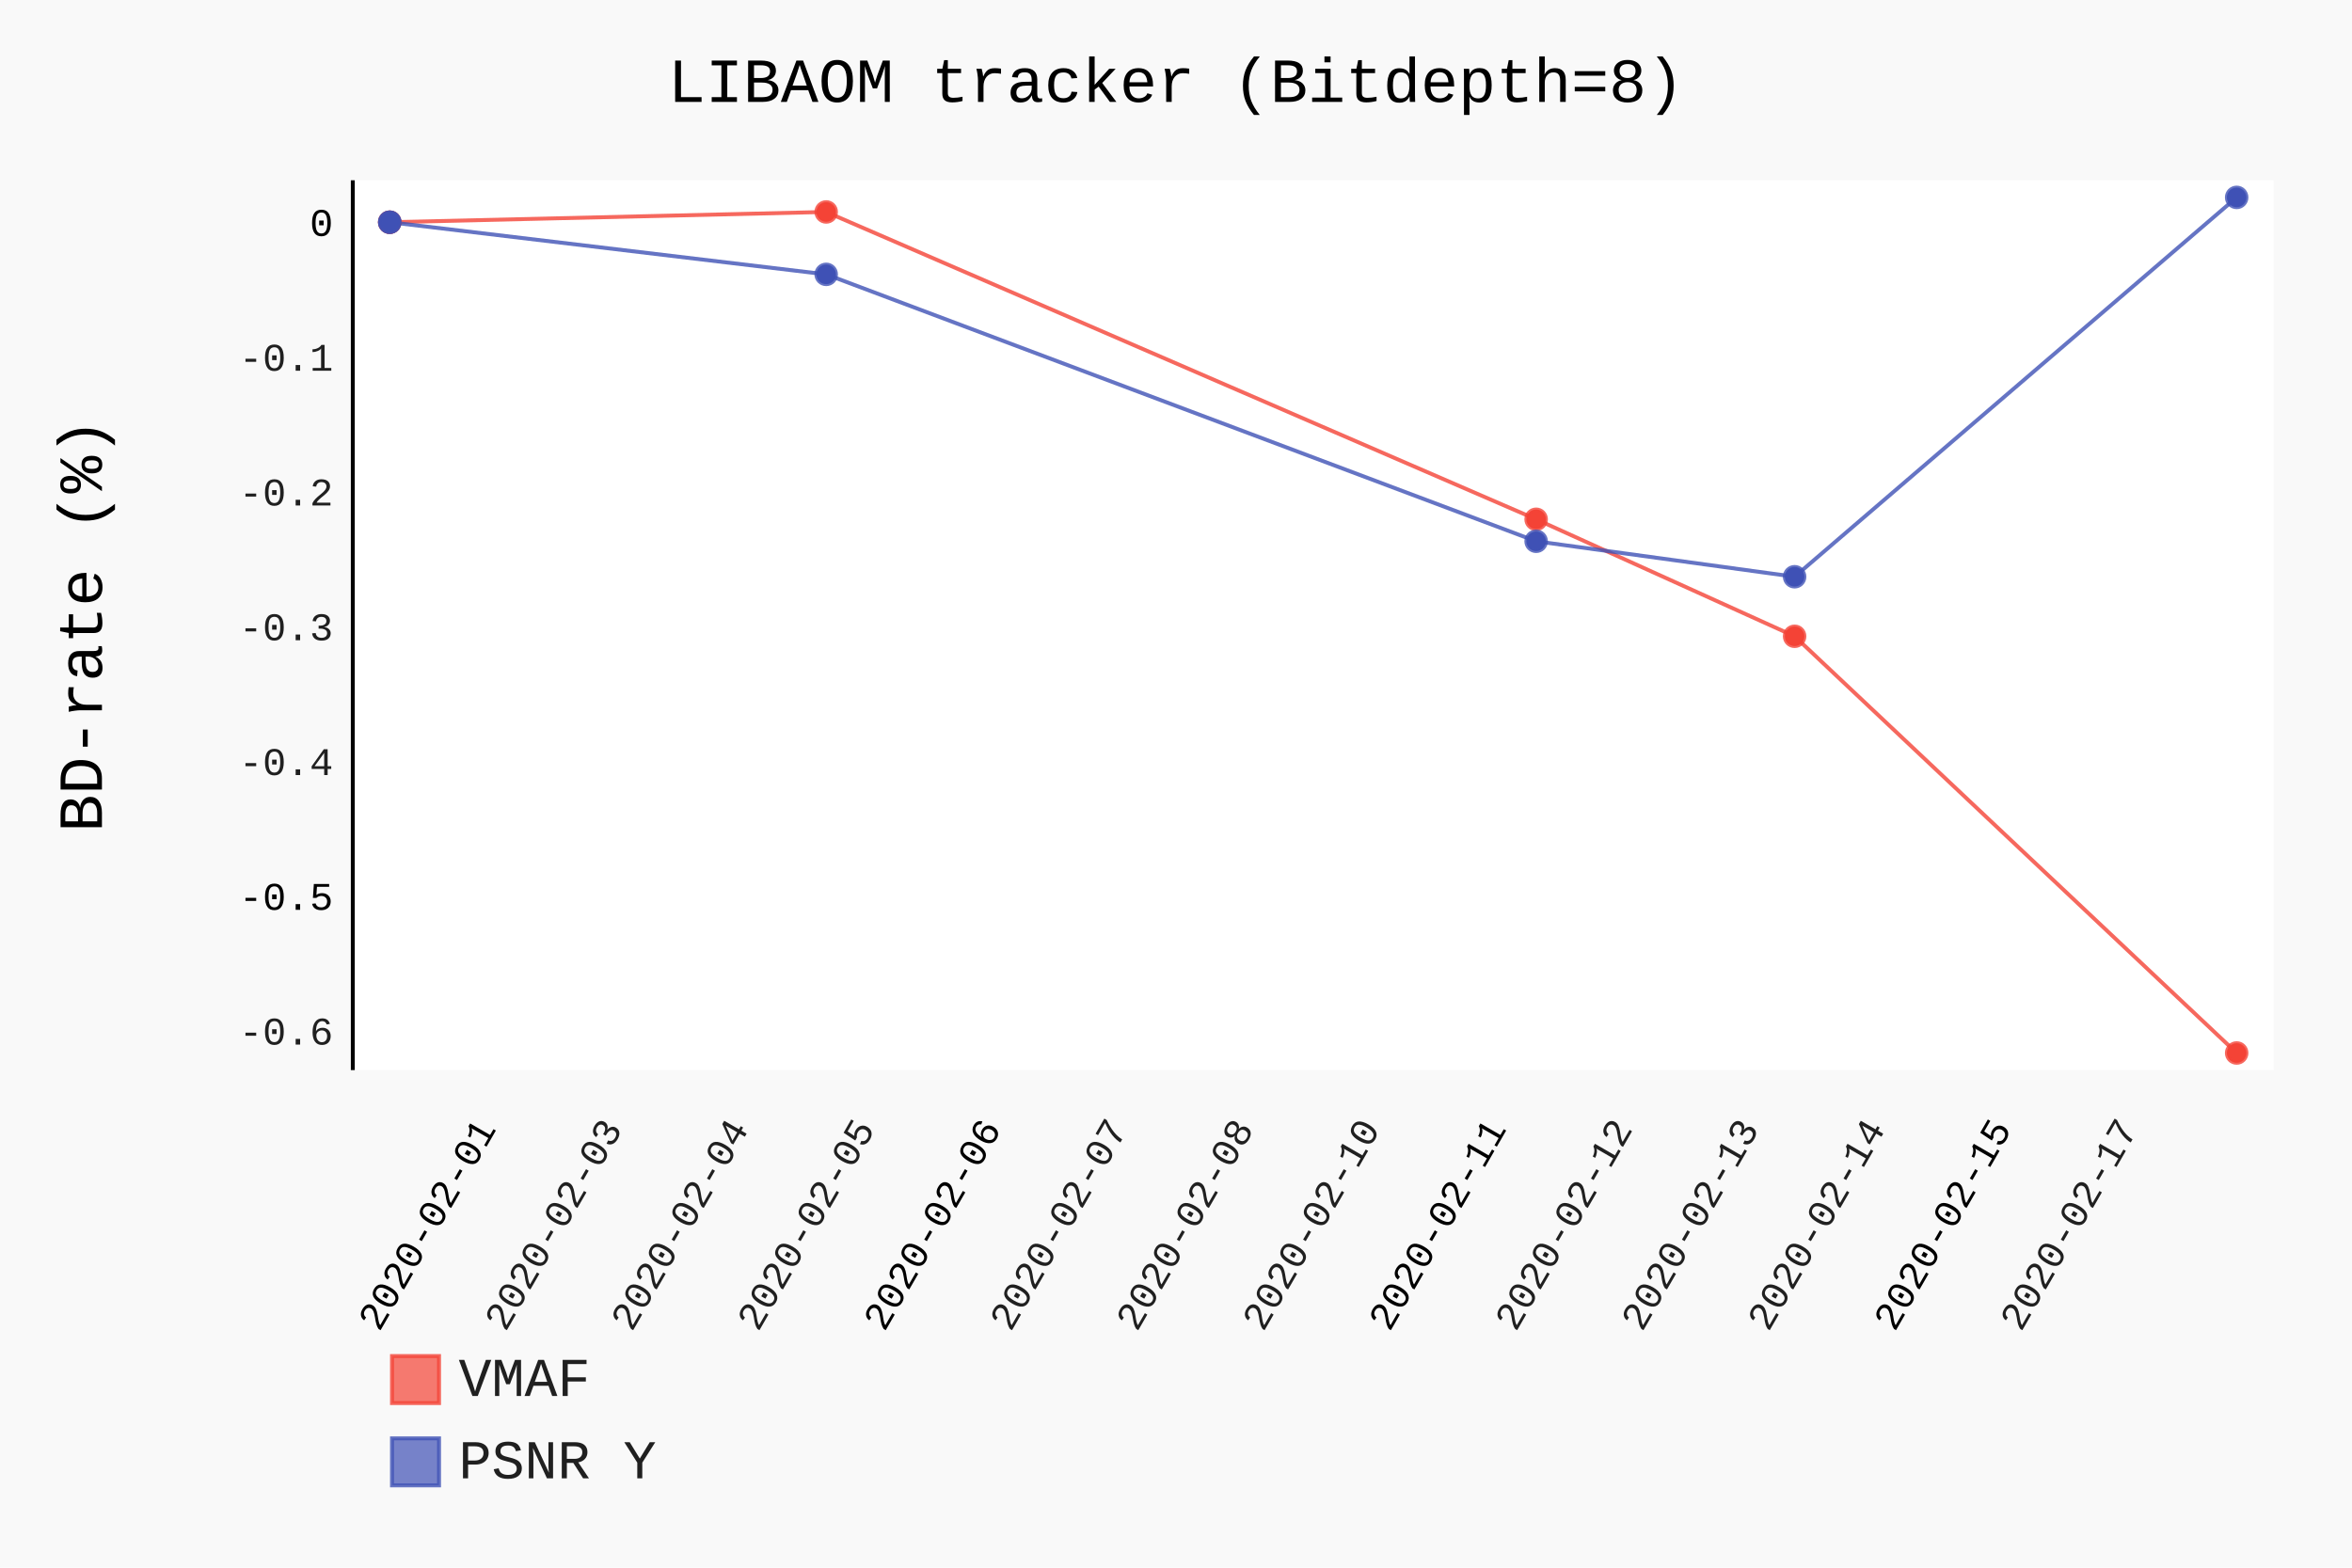
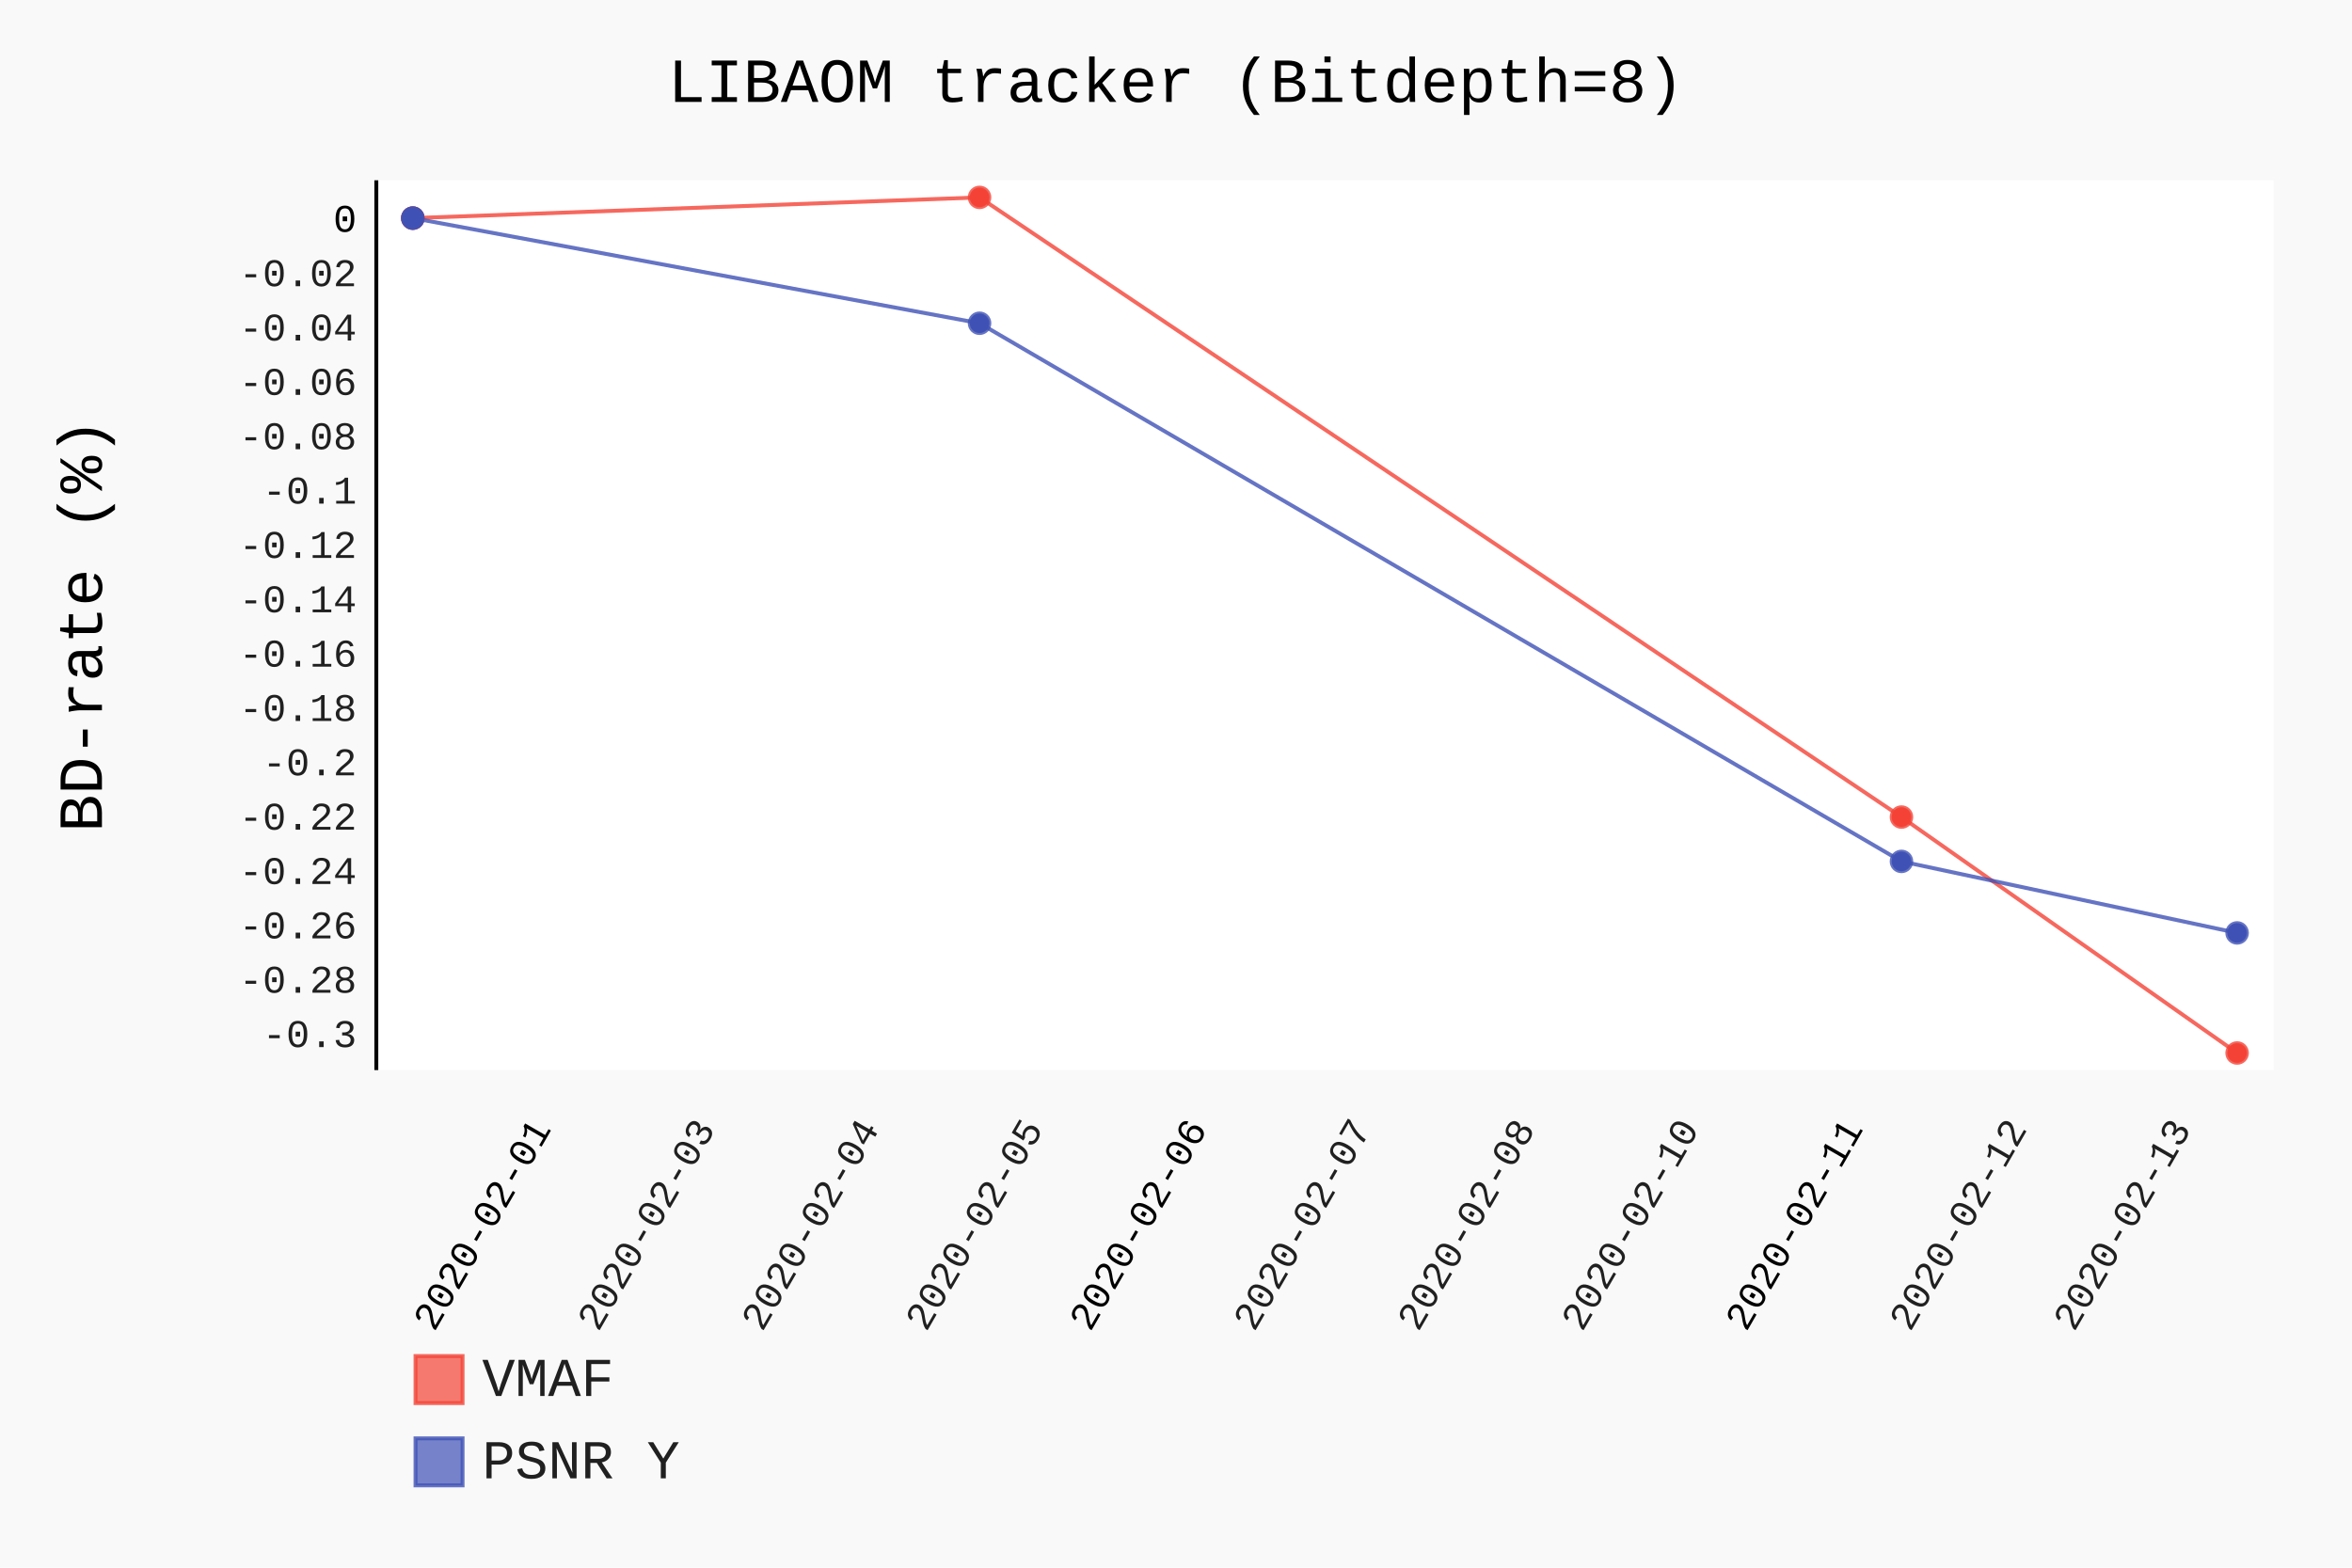
- <svg xmlns="http://www.w3.org/2000/svg" class="pygal-chart" id="chart-7829d9e5-1289-4fb7-a63f-6e7a7109e2c3" viewBox="0 0 600 400">
+ <svg xmlns="http://www.w3.org/2000/svg" class="pygal-chart" id="chart-d21e7cd3-9c74-4532-ad8c-9af0bdebcf5a" viewBox="0 0 600 400">
  <defs>
-     <style type="text/css">#chart-7829d9e5-1289-4fb7-a63f-6e7a7109e2c3{-webkit-user-select:none;-webkit-font-smoothing:antialiased;font-family:Consolas,"Liberation Mono",Menlo,Courier,monospace}#chart-7829d9e5-1289-4fb7-a63f-6e7a7109e2c3 .title{font-family:Consolas,"Liberation Mono",Menlo,Courier,monospace;font-size:16px}#chart-7829d9e5-1289-4fb7-a63f-6e7a7109e2c3 .legends .legend text{font-family:Consolas,"Liberation Mono",Menlo,Courier,monospace;font-size:14px}#chart-7829d9e5-1289-4fb7-a63f-6e7a7109e2c3 .axis text{font-family:Consolas,"Liberation Mono",Menlo,Courier,monospace;font-size:10px}#chart-7829d9e5-1289-4fb7-a63f-6e7a7109e2c3 .axis text.major{font-family:Consolas,"Liberation Mono",Menlo,Courier,monospace;font-size:10px}#chart-7829d9e5-1289-4fb7-a63f-6e7a7109e2c3 .text-overlay text.value{font-family:Consolas,"Liberation Mono",Menlo,Courier,monospace;font-size:16px}#chart-7829d9e5-1289-4fb7-a63f-6e7a7109e2c3 .text-overlay text.label{font-family:Consolas,"Liberation Mono",Menlo,Courier,monospace;font-size:10px}#chart-7829d9e5-1289-4fb7-a63f-6e7a7109e2c3 .tooltip{font-family:Consolas,"Liberation Mono",Menlo,Courier,monospace;font-size:14px}#chart-7829d9e5-1289-4fb7-a63f-6e7a7109e2c3 text.no_data{font-family:Consolas,"Liberation Mono",Menlo,Courier,monospace;font-size:64px}
- #chart-7829d9e5-1289-4fb7-a63f-6e7a7109e2c3{background-color:rgba(249,249,249,1)}#chart-7829d9e5-1289-4fb7-a63f-6e7a7109e2c3 path,#chart-7829d9e5-1289-4fb7-a63f-6e7a7109e2c3 line,#chart-7829d9e5-1289-4fb7-a63f-6e7a7109e2c3 rect,#chart-7829d9e5-1289-4fb7-a63f-6e7a7109e2c3 circle{-webkit-transition:150ms;-moz-transition:150ms;transition:150ms}#chart-7829d9e5-1289-4fb7-a63f-6e7a7109e2c3 .graph &gt; .background{fill:rgba(249,249,249,1)}#chart-7829d9e5-1289-4fb7-a63f-6e7a7109e2c3 .plot &gt; .background{fill:rgba(255,255,255,1)}#chart-7829d9e5-1289-4fb7-a63f-6e7a7109e2c3 .graph{fill:rgba(0,0,0,.87)}#chart-7829d9e5-1289-4fb7-a63f-6e7a7109e2c3 text.no_data{fill:rgba(0,0,0,1)}#chart-7829d9e5-1289-4fb7-a63f-6e7a7109e2c3 .title{fill:rgba(0,0,0,1)}#chart-7829d9e5-1289-4fb7-a63f-6e7a7109e2c3 .legends .legend text{fill:rgba(0,0,0,.87)}#chart-7829d9e5-1289-4fb7-a63f-6e7a7109e2c3 .legends .legend:hover text{fill:rgba(0,0,0,1)}#chart-7829d9e5-1289-4fb7-a63f-6e7a7109e2c3 .axis .line{stroke:rgba(0,0,0,1)}#chart-7829d9e5-1289-4fb7-a63f-6e7a7109e2c3 .axis .guide.line{stroke:rgba(0,0,0,.54)}#chart-7829d9e5-1289-4fb7-a63f-6e7a7109e2c3 .axis .major.line{stroke:rgba(0,0,0,.87)}#chart-7829d9e5-1289-4fb7-a63f-6e7a7109e2c3 .axis text.major{fill:rgba(0,0,0,1)}#chart-7829d9e5-1289-4fb7-a63f-6e7a7109e2c3 .axis.y .guides:hover .guide.line,#chart-7829d9e5-1289-4fb7-a63f-6e7a7109e2c3 .line-graph .axis.x .guides:hover .guide.line,#chart-7829d9e5-1289-4fb7-a63f-6e7a7109e2c3 .stackedline-graph .axis.x .guides:hover .guide.line,#chart-7829d9e5-1289-4fb7-a63f-6e7a7109e2c3 .xy-graph .axis.x .guides:hover .guide.line{stroke:rgba(0,0,0,1)}#chart-7829d9e5-1289-4fb7-a63f-6e7a7109e2c3 .axis .guides:hover text{fill:rgba(0,0,0,1)}#chart-7829d9e5-1289-4fb7-a63f-6e7a7109e2c3 .reactive{fill-opacity:.7;stroke-opacity:.8}#chart-7829d9e5-1289-4fb7-a63f-6e7a7109e2c3 .ci{stroke:rgba(0,0,0,.87)}#chart-7829d9e5-1289-4fb7-a63f-6e7a7109e2c3 .reactive.active,#chart-7829d9e5-1289-4fb7-a63f-6e7a7109e2c3 .active .reactive{fill-opacity:.8;stroke-opacity:.9;stroke-width:4}#chart-7829d9e5-1289-4fb7-a63f-6e7a7109e2c3 .ci .reactive.active{stroke-width:1.5}#chart-7829d9e5-1289-4fb7-a63f-6e7a7109e2c3 .series text{fill:rgba(0,0,0,1)}#chart-7829d9e5-1289-4fb7-a63f-6e7a7109e2c3 .tooltip rect{fill:rgba(255,255,255,1);stroke:rgba(0,0,0,1);-webkit-transition:opacity 150ms;-moz-transition:opacity 150ms;transition:opacity 150ms}#chart-7829d9e5-1289-4fb7-a63f-6e7a7109e2c3 .tooltip .label{fill:rgba(0,0,0,.87)}#chart-7829d9e5-1289-4fb7-a63f-6e7a7109e2c3 .tooltip .label{fill:rgba(0,0,0,.87)}#chart-7829d9e5-1289-4fb7-a63f-6e7a7109e2c3 .tooltip .legend{font-size:.8em;fill:rgba(0,0,0,.54)}#chart-7829d9e5-1289-4fb7-a63f-6e7a7109e2c3 .tooltip .x_label{font-size:.6em;fill:rgba(0,0,0,1)}#chart-7829d9e5-1289-4fb7-a63f-6e7a7109e2c3 .tooltip .xlink{font-size:.5em;text-decoration:underline}#chart-7829d9e5-1289-4fb7-a63f-6e7a7109e2c3 .tooltip .value{font-size:1.5em}#chart-7829d9e5-1289-4fb7-a63f-6e7a7109e2c3 .bound{font-size:.5em}#chart-7829d9e5-1289-4fb7-a63f-6e7a7109e2c3 .max-value{font-size:.75em;fill:rgba(0,0,0,.54)}#chart-7829d9e5-1289-4fb7-a63f-6e7a7109e2c3 .map-element{fill:rgba(255,255,255,1);stroke:rgba(0,0,0,.54) !important}#chart-7829d9e5-1289-4fb7-a63f-6e7a7109e2c3 .map-element .reactive{fill-opacity:inherit;stroke-opacity:inherit}#chart-7829d9e5-1289-4fb7-a63f-6e7a7109e2c3 .color-0,#chart-7829d9e5-1289-4fb7-a63f-6e7a7109e2c3 .color-0 a:visited{stroke:#F44336;fill:#F44336}#chart-7829d9e5-1289-4fb7-a63f-6e7a7109e2c3 .color-1,#chart-7829d9e5-1289-4fb7-a63f-6e7a7109e2c3 .color-1 a:visited{stroke:#3F51B5;fill:#3F51B5}#chart-7829d9e5-1289-4fb7-a63f-6e7a7109e2c3 .text-overlay .color-0 text{fill:black}#chart-7829d9e5-1289-4fb7-a63f-6e7a7109e2c3 .text-overlay .color-1 text{fill:black}
- #chart-7829d9e5-1289-4fb7-a63f-6e7a7109e2c3 text.no_data{text-anchor:middle}#chart-7829d9e5-1289-4fb7-a63f-6e7a7109e2c3 .guide.line{fill:none}#chart-7829d9e5-1289-4fb7-a63f-6e7a7109e2c3 .centered{text-anchor:middle}#chart-7829d9e5-1289-4fb7-a63f-6e7a7109e2c3 .title{text-anchor:middle}#chart-7829d9e5-1289-4fb7-a63f-6e7a7109e2c3 .legends .legend text{fill-opacity:1}#chart-7829d9e5-1289-4fb7-a63f-6e7a7109e2c3 .axis.x text{text-anchor:middle}#chart-7829d9e5-1289-4fb7-a63f-6e7a7109e2c3 .axis.x:not(.web) text[transform]{text-anchor:start}#chart-7829d9e5-1289-4fb7-a63f-6e7a7109e2c3 .axis.x:not(.web) text[transform].backwards{text-anchor:end}#chart-7829d9e5-1289-4fb7-a63f-6e7a7109e2c3 .axis.y text{text-anchor:end}#chart-7829d9e5-1289-4fb7-a63f-6e7a7109e2c3 .axis.y text[transform].backwards{text-anchor:start}#chart-7829d9e5-1289-4fb7-a63f-6e7a7109e2c3 .axis.y2 text{text-anchor:start}#chart-7829d9e5-1289-4fb7-a63f-6e7a7109e2c3 .axis.y2 text[transform].backwards{text-anchor:end}#chart-7829d9e5-1289-4fb7-a63f-6e7a7109e2c3 .axis .guide.line{stroke-dasharray:4,4}#chart-7829d9e5-1289-4fb7-a63f-6e7a7109e2c3 .axis .major.guide.line{stroke-dasharray:6,6}#chart-7829d9e5-1289-4fb7-a63f-6e7a7109e2c3 .horizontal .axis.y .guide.line,#chart-7829d9e5-1289-4fb7-a63f-6e7a7109e2c3 .horizontal .axis.y2 .guide.line,#chart-7829d9e5-1289-4fb7-a63f-6e7a7109e2c3 .vertical .axis.x .guide.line{opacity:0}#chart-7829d9e5-1289-4fb7-a63f-6e7a7109e2c3 .horizontal .axis.always_show .guide.line,#chart-7829d9e5-1289-4fb7-a63f-6e7a7109e2c3 .vertical .axis.always_show .guide.line{opacity:1 !important}#chart-7829d9e5-1289-4fb7-a63f-6e7a7109e2c3 .axis.y .guides:hover .guide.line,#chart-7829d9e5-1289-4fb7-a63f-6e7a7109e2c3 .axis.y2 .guides:hover .guide.line,#chart-7829d9e5-1289-4fb7-a63f-6e7a7109e2c3 .axis.x .guides:hover .guide.line{opacity:1}#chart-7829d9e5-1289-4fb7-a63f-6e7a7109e2c3 .axis .guides:hover text{opacity:1}#chart-7829d9e5-1289-4fb7-a63f-6e7a7109e2c3 .nofill{fill:none}#chart-7829d9e5-1289-4fb7-a63f-6e7a7109e2c3 .subtle-fill{fill-opacity:.2}#chart-7829d9e5-1289-4fb7-a63f-6e7a7109e2c3 .dot{stroke-width:1px;fill-opacity:1}#chart-7829d9e5-1289-4fb7-a63f-6e7a7109e2c3 .dot.active{stroke-width:5px}#chart-7829d9e5-1289-4fb7-a63f-6e7a7109e2c3 .dot.negative{fill:transparent}#chart-7829d9e5-1289-4fb7-a63f-6e7a7109e2c3 text,#chart-7829d9e5-1289-4fb7-a63f-6e7a7109e2c3 tspan{stroke:none !important}#chart-7829d9e5-1289-4fb7-a63f-6e7a7109e2c3 .series text.active{opacity:1}#chart-7829d9e5-1289-4fb7-a63f-6e7a7109e2c3 .tooltip rect{fill-opacity:.95;stroke-width:.5}#chart-7829d9e5-1289-4fb7-a63f-6e7a7109e2c3 .tooltip text{fill-opacity:1}#chart-7829d9e5-1289-4fb7-a63f-6e7a7109e2c3 .showable{visibility:hidden}#chart-7829d9e5-1289-4fb7-a63f-6e7a7109e2c3 .showable.shown{visibility:visible}#chart-7829d9e5-1289-4fb7-a63f-6e7a7109e2c3 .gauge-background{fill:rgba(229,229,229,1);stroke:none}#chart-7829d9e5-1289-4fb7-a63f-6e7a7109e2c3 .bg-lines{stroke:rgba(249,249,249,1);stroke-width:2px}</style>
+     <style type="text/css">#chart-d21e7cd3-9c74-4532-ad8c-9af0bdebcf5a{-webkit-user-select:none;-webkit-font-smoothing:antialiased;font-family:Consolas,"Liberation Mono",Menlo,Courier,monospace}#chart-d21e7cd3-9c74-4532-ad8c-9af0bdebcf5a .title{font-family:Consolas,"Liberation Mono",Menlo,Courier,monospace;font-size:16px}#chart-d21e7cd3-9c74-4532-ad8c-9af0bdebcf5a .legends .legend text{font-family:Consolas,"Liberation Mono",Menlo,Courier,monospace;font-size:14px}#chart-d21e7cd3-9c74-4532-ad8c-9af0bdebcf5a .axis text{font-family:Consolas,"Liberation Mono",Menlo,Courier,monospace;font-size:10px}#chart-d21e7cd3-9c74-4532-ad8c-9af0bdebcf5a .axis text.major{font-family:Consolas,"Liberation Mono",Menlo,Courier,monospace;font-size:10px}#chart-d21e7cd3-9c74-4532-ad8c-9af0bdebcf5a .text-overlay text.value{font-family:Consolas,"Liberation Mono",Menlo,Courier,monospace;font-size:16px}#chart-d21e7cd3-9c74-4532-ad8c-9af0bdebcf5a .text-overlay text.label{font-family:Consolas,"Liberation Mono",Menlo,Courier,monospace;font-size:10px}#chart-d21e7cd3-9c74-4532-ad8c-9af0bdebcf5a .tooltip{font-family:Consolas,"Liberation Mono",Menlo,Courier,monospace;font-size:14px}#chart-d21e7cd3-9c74-4532-ad8c-9af0bdebcf5a text.no_data{font-family:Consolas,"Liberation Mono",Menlo,Courier,monospace;font-size:64px}
+ #chart-d21e7cd3-9c74-4532-ad8c-9af0bdebcf5a{background-color:rgba(249,249,249,1)}#chart-d21e7cd3-9c74-4532-ad8c-9af0bdebcf5a path,#chart-d21e7cd3-9c74-4532-ad8c-9af0bdebcf5a line,#chart-d21e7cd3-9c74-4532-ad8c-9af0bdebcf5a rect,#chart-d21e7cd3-9c74-4532-ad8c-9af0bdebcf5a circle{-webkit-transition:150ms;-moz-transition:150ms;transition:150ms}#chart-d21e7cd3-9c74-4532-ad8c-9af0bdebcf5a .graph &gt; .background{fill:rgba(249,249,249,1)}#chart-d21e7cd3-9c74-4532-ad8c-9af0bdebcf5a .plot &gt; .background{fill:rgba(255,255,255,1)}#chart-d21e7cd3-9c74-4532-ad8c-9af0bdebcf5a .graph{fill:rgba(0,0,0,.87)}#chart-d21e7cd3-9c74-4532-ad8c-9af0bdebcf5a text.no_data{fill:rgba(0,0,0,1)}#chart-d21e7cd3-9c74-4532-ad8c-9af0bdebcf5a .title{fill:rgba(0,0,0,1)}#chart-d21e7cd3-9c74-4532-ad8c-9af0bdebcf5a .legends .legend text{fill:rgba(0,0,0,.87)}#chart-d21e7cd3-9c74-4532-ad8c-9af0bdebcf5a .legends .legend:hover text{fill:rgba(0,0,0,1)}#chart-d21e7cd3-9c74-4532-ad8c-9af0bdebcf5a .axis .line{stroke:rgba(0,0,0,1)}#chart-d21e7cd3-9c74-4532-ad8c-9af0bdebcf5a .axis .guide.line{stroke:rgba(0,0,0,.54)}#chart-d21e7cd3-9c74-4532-ad8c-9af0bdebcf5a .axis .major.line{stroke:rgba(0,0,0,.87)}#chart-d21e7cd3-9c74-4532-ad8c-9af0bdebcf5a .axis text.major{fill:rgba(0,0,0,1)}#chart-d21e7cd3-9c74-4532-ad8c-9af0bdebcf5a .axis.y .guides:hover .guide.line,#chart-d21e7cd3-9c74-4532-ad8c-9af0bdebcf5a .line-graph .axis.x .guides:hover .guide.line,#chart-d21e7cd3-9c74-4532-ad8c-9af0bdebcf5a .stackedline-graph .axis.x .guides:hover .guide.line,#chart-d21e7cd3-9c74-4532-ad8c-9af0bdebcf5a .xy-graph .axis.x .guides:hover .guide.line{stroke:rgba(0,0,0,1)}#chart-d21e7cd3-9c74-4532-ad8c-9af0bdebcf5a .axis .guides:hover text{fill:rgba(0,0,0,1)}#chart-d21e7cd3-9c74-4532-ad8c-9af0bdebcf5a .reactive{fill-opacity:.7;stroke-opacity:.8}#chart-d21e7cd3-9c74-4532-ad8c-9af0bdebcf5a .ci{stroke:rgba(0,0,0,.87)}#chart-d21e7cd3-9c74-4532-ad8c-9af0bdebcf5a .reactive.active,#chart-d21e7cd3-9c74-4532-ad8c-9af0bdebcf5a .active .reactive{fill-opacity:.8;stroke-opacity:.9;stroke-width:4}#chart-d21e7cd3-9c74-4532-ad8c-9af0bdebcf5a .ci .reactive.active{stroke-width:1.5}#chart-d21e7cd3-9c74-4532-ad8c-9af0bdebcf5a .series text{fill:rgba(0,0,0,1)}#chart-d21e7cd3-9c74-4532-ad8c-9af0bdebcf5a .tooltip rect{fill:rgba(255,255,255,1);stroke:rgba(0,0,0,1);-webkit-transition:opacity 150ms;-moz-transition:opacity 150ms;transition:opacity 150ms}#chart-d21e7cd3-9c74-4532-ad8c-9af0bdebcf5a .tooltip .label{fill:rgba(0,0,0,.87)}#chart-d21e7cd3-9c74-4532-ad8c-9af0bdebcf5a .tooltip .label{fill:rgba(0,0,0,.87)}#chart-d21e7cd3-9c74-4532-ad8c-9af0bdebcf5a .tooltip .legend{font-size:.8em;fill:rgba(0,0,0,.54)}#chart-d21e7cd3-9c74-4532-ad8c-9af0bdebcf5a .tooltip .x_label{font-size:.6em;fill:rgba(0,0,0,1)}#chart-d21e7cd3-9c74-4532-ad8c-9af0bdebcf5a .tooltip .xlink{font-size:.5em;text-decoration:underline}#chart-d21e7cd3-9c74-4532-ad8c-9af0bdebcf5a .tooltip .value{font-size:1.5em}#chart-d21e7cd3-9c74-4532-ad8c-9af0bdebcf5a .bound{font-size:.5em}#chart-d21e7cd3-9c74-4532-ad8c-9af0bdebcf5a .max-value{font-size:.75em;fill:rgba(0,0,0,.54)}#chart-d21e7cd3-9c74-4532-ad8c-9af0bdebcf5a .map-element{fill:rgba(255,255,255,1);stroke:rgba(0,0,0,.54) !important}#chart-d21e7cd3-9c74-4532-ad8c-9af0bdebcf5a .map-element .reactive{fill-opacity:inherit;stroke-opacity:inherit}#chart-d21e7cd3-9c74-4532-ad8c-9af0bdebcf5a .color-0,#chart-d21e7cd3-9c74-4532-ad8c-9af0bdebcf5a .color-0 a:visited{stroke:#F44336;fill:#F44336}#chart-d21e7cd3-9c74-4532-ad8c-9af0bdebcf5a .color-1,#chart-d21e7cd3-9c74-4532-ad8c-9af0bdebcf5a .color-1 a:visited{stroke:#3F51B5;fill:#3F51B5}#chart-d21e7cd3-9c74-4532-ad8c-9af0bdebcf5a .text-overlay .color-0 text{fill:black}#chart-d21e7cd3-9c74-4532-ad8c-9af0bdebcf5a .text-overlay .color-1 text{fill:black}
+ #chart-d21e7cd3-9c74-4532-ad8c-9af0bdebcf5a text.no_data{text-anchor:middle}#chart-d21e7cd3-9c74-4532-ad8c-9af0bdebcf5a .guide.line{fill:none}#chart-d21e7cd3-9c74-4532-ad8c-9af0bdebcf5a .centered{text-anchor:middle}#chart-d21e7cd3-9c74-4532-ad8c-9af0bdebcf5a .title{text-anchor:middle}#chart-d21e7cd3-9c74-4532-ad8c-9af0bdebcf5a .legends .legend text{fill-opacity:1}#chart-d21e7cd3-9c74-4532-ad8c-9af0bdebcf5a .axis.x text{text-anchor:middle}#chart-d21e7cd3-9c74-4532-ad8c-9af0bdebcf5a .axis.x:not(.web) text[transform]{text-anchor:start}#chart-d21e7cd3-9c74-4532-ad8c-9af0bdebcf5a .axis.x:not(.web) text[transform].backwards{text-anchor:end}#chart-d21e7cd3-9c74-4532-ad8c-9af0bdebcf5a .axis.y text{text-anchor:end}#chart-d21e7cd3-9c74-4532-ad8c-9af0bdebcf5a .axis.y text[transform].backwards{text-anchor:start}#chart-d21e7cd3-9c74-4532-ad8c-9af0bdebcf5a .axis.y2 text{text-anchor:start}#chart-d21e7cd3-9c74-4532-ad8c-9af0bdebcf5a .axis.y2 text[transform].backwards{text-anchor:end}#chart-d21e7cd3-9c74-4532-ad8c-9af0bdebcf5a .axis .guide.line{stroke-dasharray:4,4}#chart-d21e7cd3-9c74-4532-ad8c-9af0bdebcf5a .axis .major.guide.line{stroke-dasharray:6,6}#chart-d21e7cd3-9c74-4532-ad8c-9af0bdebcf5a .horizontal .axis.y .guide.line,#chart-d21e7cd3-9c74-4532-ad8c-9af0bdebcf5a .horizontal .axis.y2 .guide.line,#chart-d21e7cd3-9c74-4532-ad8c-9af0bdebcf5a .vertical .axis.x .guide.line{opacity:0}#chart-d21e7cd3-9c74-4532-ad8c-9af0bdebcf5a .horizontal .axis.always_show .guide.line,#chart-d21e7cd3-9c74-4532-ad8c-9af0bdebcf5a .vertical .axis.always_show .guide.line{opacity:1 !important}#chart-d21e7cd3-9c74-4532-ad8c-9af0bdebcf5a .axis.y .guides:hover .guide.line,#chart-d21e7cd3-9c74-4532-ad8c-9af0bdebcf5a .axis.y2 .guides:hover .guide.line,#chart-d21e7cd3-9c74-4532-ad8c-9af0bdebcf5a .axis.x .guides:hover .guide.line{opacity:1}#chart-d21e7cd3-9c74-4532-ad8c-9af0bdebcf5a .axis .guides:hover text{opacity:1}#chart-d21e7cd3-9c74-4532-ad8c-9af0bdebcf5a .nofill{fill:none}#chart-d21e7cd3-9c74-4532-ad8c-9af0bdebcf5a .subtle-fill{fill-opacity:.2}#chart-d21e7cd3-9c74-4532-ad8c-9af0bdebcf5a .dot{stroke-width:1px;fill-opacity:1}#chart-d21e7cd3-9c74-4532-ad8c-9af0bdebcf5a .dot.active{stroke-width:5px}#chart-d21e7cd3-9c74-4532-ad8c-9af0bdebcf5a .dot.negative{fill:transparent}#chart-d21e7cd3-9c74-4532-ad8c-9af0bdebcf5a text,#chart-d21e7cd3-9c74-4532-ad8c-9af0bdebcf5a tspan{stroke:none !important}#chart-d21e7cd3-9c74-4532-ad8c-9af0bdebcf5a .series text.active{opacity:1}#chart-d21e7cd3-9c74-4532-ad8c-9af0bdebcf5a .tooltip rect{fill-opacity:.95;stroke-width:.5}#chart-d21e7cd3-9c74-4532-ad8c-9af0bdebcf5a .tooltip text{fill-opacity:1}#chart-d21e7cd3-9c74-4532-ad8c-9af0bdebcf5a .showable{visibility:hidden}#chart-d21e7cd3-9c74-4532-ad8c-9af0bdebcf5a .showable.shown{visibility:visible}#chart-d21e7cd3-9c74-4532-ad8c-9af0bdebcf5a .gauge-background{fill:rgba(229,229,229,1);stroke:none}#chart-d21e7cd3-9c74-4532-ad8c-9af0bdebcf5a .bg-lines{stroke:rgba(249,249,249,1);stroke-width:2px}</style>
  </defs>
  <g class="graph datetimeline-graph vertical">
    <rect class="background" height="400" width="600" x="0" y="0" />
-     <g class="plot" transform="translate(90, 46)">
-       <rect class="background" height="227.038" width="490.0" x="0" y="0" />
+     <g class="plot" transform="translate(96, 46)">
+       <rect class="background" height="227.038" width="484.0" x="0" y="0" />
      <g class="axis y">
        <g class="guides">
-           <text class="" x="-5" y="220.532">-0.6</text>
+           <text class="" x="-5" y="221.161">-0.3</text>
        </g>
        <g class="guides">
-           <text class="major" x="-5" y="186.143">-0.5</text>
+           <text class="" x="-5" y="207.294">-0.28</text>
        </g>
        <g class="guides">
-           <text class="" x="-5" y="151.755">-0.4</text>
+           <text class="" x="-5" y="193.426">-0.26</text>
        </g>
        <g class="guides">
-           <text class="" x="-5" y="117.366">-0.3</text>
+           <text class="" x="-5" y="179.559">-0.24</text>
        </g>
        <g class="guides">
-           <text class="" x="-5" y="82.978">-0.2</text>
+           <text class="" x="-5" y="165.692">-0.22</text>
        </g>
        <g class="guides">
-           <text class="" x="-5" y="48.589">-0.1</text>
+           <text class="" x="-5" y="151.824">-0.2</text>
        </g>
        <g class="guides">
-           <text class="major" x="-5" y="14.201">0</text>
+           <text class="" x="-5" y="137.957">-0.18</text>
+         </g>
+         <g class="guides">
+           <text class="" x="-5" y="124.09">-0.16</text>
+         </g>
+         <g class="guides">
+           <text class="" x="-5" y="110.223">-0.14</text>
+         </g>
+         <g class="guides">
+           <text class="" x="-5" y="96.355">-0.12</text>
+         </g>
+         <g class="guides">
+           <text class="" x="-5" y="82.488">-0.1</text>
+         </g>
+         <g class="guides">
+           <text class="" x="-5" y="68.621">-0.08</text>
+         </g>
+         <g class="guides">
+           <text class="" x="-5" y="54.753">-0.06</text>
+         </g>
+         <g class="guides">
+           <text class="" x="-5" y="40.886">-0.04</text>
+         </g>
+         <g class="guides">
+           <text class="" x="-5" y="27.019">-0.02</text>
+         </g>
+         <g class="guides">
+           <text class="major" x="-5" y="13.151">0</text>
        </g>
      </g>
      <g class="axis x">
        <path class="line" d="M0 0 v227.038" />
        <g class="guides">
-           <path class="major guide line" d="M36.742 0 v227.038" />
-           <text class="major backwards" transform="rotate(300 36.74236 242.0385)" x="36.742" y="242.038">2020-02-01</text>
+           <path class="major guide line" d="M44.783 0 v227.038" />
+           <text class="major backwards" transform="rotate(300 44.78329 242.0385)" x="44.783" y="242.038">2020-02-01</text>
        </g>
        <g class="guides">
-           <path class="guide line" d="M68.958 0 v227.038" />
-           <text class="backwards" transform="rotate(300 68.95849 242.0385)" x="68.958" y="242.038">2020-02-03</text>
+           <path class="guide line" d="M86.618 0 v227.038" />
+           <text class="backwards" transform="rotate(300 86.61772 242.0385)" x="86.618" y="242.038">2020-02-03</text>
        </g>
        <g class="guides">
-           <path class="guide line" d="M101.175 0 v227.038" />
-           <text class="backwards" transform="rotate(300 101.1746 242.0385)" x="101.175" y="242.038">2020-02-04</text>
+           <path class="guide line" d="M128.452 0 v227.038" />
+           <text class="backwards" transform="rotate(300 128.4522 242.0385)" x="128.452" y="242.038">2020-02-04</text>
        </g>
        <g class="guides">
-           <path class="guide line" d="M133.391 0 v227.038" />
-           <text class="backwards" transform="rotate(300 133.3908 242.0385)" x="133.391" y="242.038">2020-02-05</text>
+           <path class="guide line" d="M170.287 0 v227.038" />
+           <text class="backwards" transform="rotate(300 170.2866 242.0385)" x="170.287" y="242.038">2020-02-05</text>
        </g>
        <g class="guides">
-           <path class="major guide line" d="M165.607 0 v227.038" />
-           <text class="major backwards" transform="rotate(300 165.6069 242.0385)" x="165.607" y="242.038">2020-02-06</text>
+           <path class="major guide line" d="M212.121 0 v227.038" />
+           <text class="major backwards" transform="rotate(300 212.121 242.0385)" x="212.121" y="242.038">2020-02-06</text>
        </g>
        <g class="guides">
-           <path class="guide line" d="M197.823 0 v227.038" />
-           <text class="backwards" transform="rotate(300 197.823 242.0385)" x="197.823" y="242.038">2020-02-07</text>
+           <path class="guide line" d="M253.955 0 v227.038" />
+           <text class="backwards" transform="rotate(300 253.9554 242.0385)" x="253.955" y="242.038">2020-02-07</text>
        </g>
        <g class="guides">
-           <path class="guide line" d="M230.039 0 v227.038" />
-           <text class="backwards" transform="rotate(300 230.0392 242.0385)" x="230.039" y="242.038">2020-02-08</text>
+           <path class="guide line" d="M295.79 0 v227.038" />
+           <text class="backwards" transform="rotate(300 295.7899 242.0385)" x="295.79" y="242.038">2020-02-08</text>
        </g>
        <g class="guides">
-           <path class="guide line" d="M262.255 0 v227.038" />
-           <text class="backwards" transform="rotate(300 262.2553 242.0385)" x="262.255" y="242.038">2020-02-10</text>
+           <path class="guide line" d="M337.624 0 v227.038" />
+           <text class="backwards" transform="rotate(300 337.6243 242.0385)" x="337.624" y="242.038">2020-02-10</text>
        </g>
        <g class="guides">
-           <path class="major guide line" d="M294.471 0 v227.038" />
-           <text class="major backwards" transform="rotate(300 294.4714 242.0385)" x="294.471" y="242.038">2020-02-11</text>
+           <path class="major guide line" d="M379.459 0 v227.038" />
+           <text class="major backwards" transform="rotate(300 379.4587 242.0385)" x="379.459" y="242.038">2020-02-11</text>
        </g>
        <g class="guides">
-           <path class="guide line" d="M326.688 0 v227.038" />
-           <text class="backwards" transform="rotate(300 326.6875 242.0385)" x="326.688" y="242.038">2020-02-12</text>
+           <path class="guide line" d="M421.293 0 v227.038" />
+           <text class="backwards" transform="rotate(300 421.2932 242.0385)" x="421.293" y="242.038">2020-02-12</text>
        </g>
        <g class="guides">
-           <path class="guide line" d="M358.904 0 v227.038" />
-           <text class="backwards" transform="rotate(300 358.9037 242.0385)" x="358.904" y="242.038">2020-02-13</text>
-         </g>
-         <g class="guides">
-           <path class="guide line" d="M391.12 0 v227.038" />
-           <text class="backwards" transform="rotate(300 391.1198 242.0385)" x="391.12" y="242.038">2020-02-14</text>
-         </g>
-         <g class="guides">
-           <path class="major guide line" d="M423.336 0 v227.038" />
-           <text class="major backwards" transform="rotate(300 423.3359 242.0385)" x="423.336" y="242.038">2020-02-15</text>
-         </g>
-         <g class="guides">
-           <path class="guide line" d="M455.552 0 v227.038" />
-           <text class="backwards" transform="rotate(300 455.5521 242.0385)" x="455.552" y="242.038">2020-02-17</text>
+           <path class="guide line" d="M463.128 0 v227.038" />
+           <text class="backwards" transform="rotate(300 463.1276 242.0385)" x="463.128" y="242.038">2020-02-13</text>
        </g>
      </g>
      <g class="series serie-0 color-0">
-         <path class="line reactive nofill" d="M9.423 10.701 L9.423 10.701 120.762 8.079 301.871 86.497 367.81 116.352 480.577 222.672" />
+         <path class="line reactive nofill" d="M9.308 9.651 L9.308 9.651 153.887 4.366 389.068 162.476 474.692 222.672" />
      </g>
      <g class="series serie-1 color-1">
-         <path class="line reactive nofill" d="M9.423 10.701 L9.423 10.701 120.762 24.004 301.871 92.107 367.81 101.157 480.577 4.366" />
+         <path class="line reactive nofill" d="M9.308 9.651 L9.308 9.651 153.887 36.475 389.068 173.789 474.692 192.036" />
      </g>
    </g>
    <g class="titles">
      <text class="title plot_title" x="300.0" y="26">LIBAOM tracker (Bitdepth=8)</text>
      <text class="title" transform="rotate(-90 0 159.5192)" x="0" y="185.519">BD-rate (%)</text>
    </g>
-     <g class="plot overlay" transform="translate(90, 46)">
+     <g class="plot overlay" transform="translate(96, 46)">
      <g class="series serie-0 color-0">
        <g class="dots">
-           <circle class="dot reactive tooltip-trigger" cx="9.423" cy="10.701" r="2.5" />
+           <circle class="dot reactive tooltip-trigger" cx="9.308" cy="9.651" r="2.5" />
        </g>
        <g class="dots">
-           <circle class="dot reactive tooltip-trigger" cx="9.423" cy="10.701" r="2.5" />
+           <circle class="dot reactive tooltip-trigger" cx="9.308" cy="9.651" r="2.5" />
        </g>
        <g class="dots">
-           <circle class="dot reactive tooltip-trigger" cx="120.762" cy="8.079" r="2.5" />
+           <circle class="dot reactive tooltip-trigger" cx="153.887" cy="4.366" r="2.5" />
        </g>
        <g class="dots">
-           <circle class="dot reactive tooltip-trigger" cx="301.871" cy="86.497" r="2.5" />
+           <circle class="dot reactive tooltip-trigger" cx="389.068" cy="162.476" r="2.5" />
        </g>
        <g class="dots">
-           <circle class="dot reactive tooltip-trigger" cx="367.81" cy="116.352" r="2.5" />
-         </g>
-         <g class="dots">
-           <circle class="dot reactive tooltip-trigger" cx="480.577" cy="222.672" r="2.5" />
+           <circle class="dot reactive tooltip-trigger" cx="474.692" cy="222.672" r="2.5" />
        </g>
      </g>
      <g class="series serie-1 color-1">
        <g class="dots">
-           <circle class="dot reactive tooltip-trigger" cx="9.423" cy="10.701" r="2.5" />
+           <circle class="dot reactive tooltip-trigger" cx="9.308" cy="9.651" r="2.5" />
        </g>
        <g class="dots">
-           <circle class="dot reactive tooltip-trigger" cx="9.423" cy="10.701" r="2.5" />
+           <circle class="dot reactive tooltip-trigger" cx="9.308" cy="9.651" r="2.5" />
        </g>
        <g class="dots">
-           <circle class="dot reactive tooltip-trigger" cx="120.762" cy="24.004" r="2.5" />
+           <circle class="dot reactive tooltip-trigger" cx="153.887" cy="36.475" r="2.5" />
        </g>
        <g class="dots">
-           <circle class="dot reactive tooltip-trigger" cx="301.871" cy="92.107" r="2.5" />
+           <circle class="dot reactive tooltip-trigger" cx="389.068" cy="173.789" r="2.5" />
        </g>
        <g class="dots">
-           <circle class="dot reactive tooltip-trigger" cx="367.81" cy="101.157" r="2.5" />
-         </g>
-         <g class="dots">
-           <circle class="dot reactive tooltip-trigger" cx="480.577" cy="4.366" r="2.5" />
+           <circle class="dot reactive tooltip-trigger" cx="474.692" cy="192.036" r="2.5" />
        </g>
      </g>
    </g>
-     <g class="plot text-overlay" transform="translate(90, 46)">
+     <g class="plot text-overlay" transform="translate(96, 46)">
      <g class="series serie-0 color-0" />
      <g class="series serie-1 color-1" />
    </g>
-     <g class="plot tooltip-overlay" transform="translate(90, 46)">
+     <g class="plot tooltip-overlay" transform="translate(96, 46)">
      <g class="tooltip" style="opacity: 0" transform="translate(0 0)">
        <rect class="tooltip-box" height="0" rx="0" ry="0" width="0" />
        <g class="text" />
      </g>
    </g>
-     <g class="legends" transform="translate(100, 345)">
+     <g class="legends" transform="translate(106, 345)">
      <g class="legend reactive activate-serie" id="activate-serie-0">
        <rect class="color-0 reactive" height="12" width="12" x="0.0" y="1.0" />
        <text x="17.0" y="11.2">VMAF</text>
      </g>
      <g class="legend reactive activate-serie" id="activate-serie-1">
        <rect class="color-1 reactive" height="12" width="12" x="0.0" y="22.0" />
        <text x="17.0" y="32.2">PSNR Y</text>
      </g>
    </g>
  </g>
</svg>
